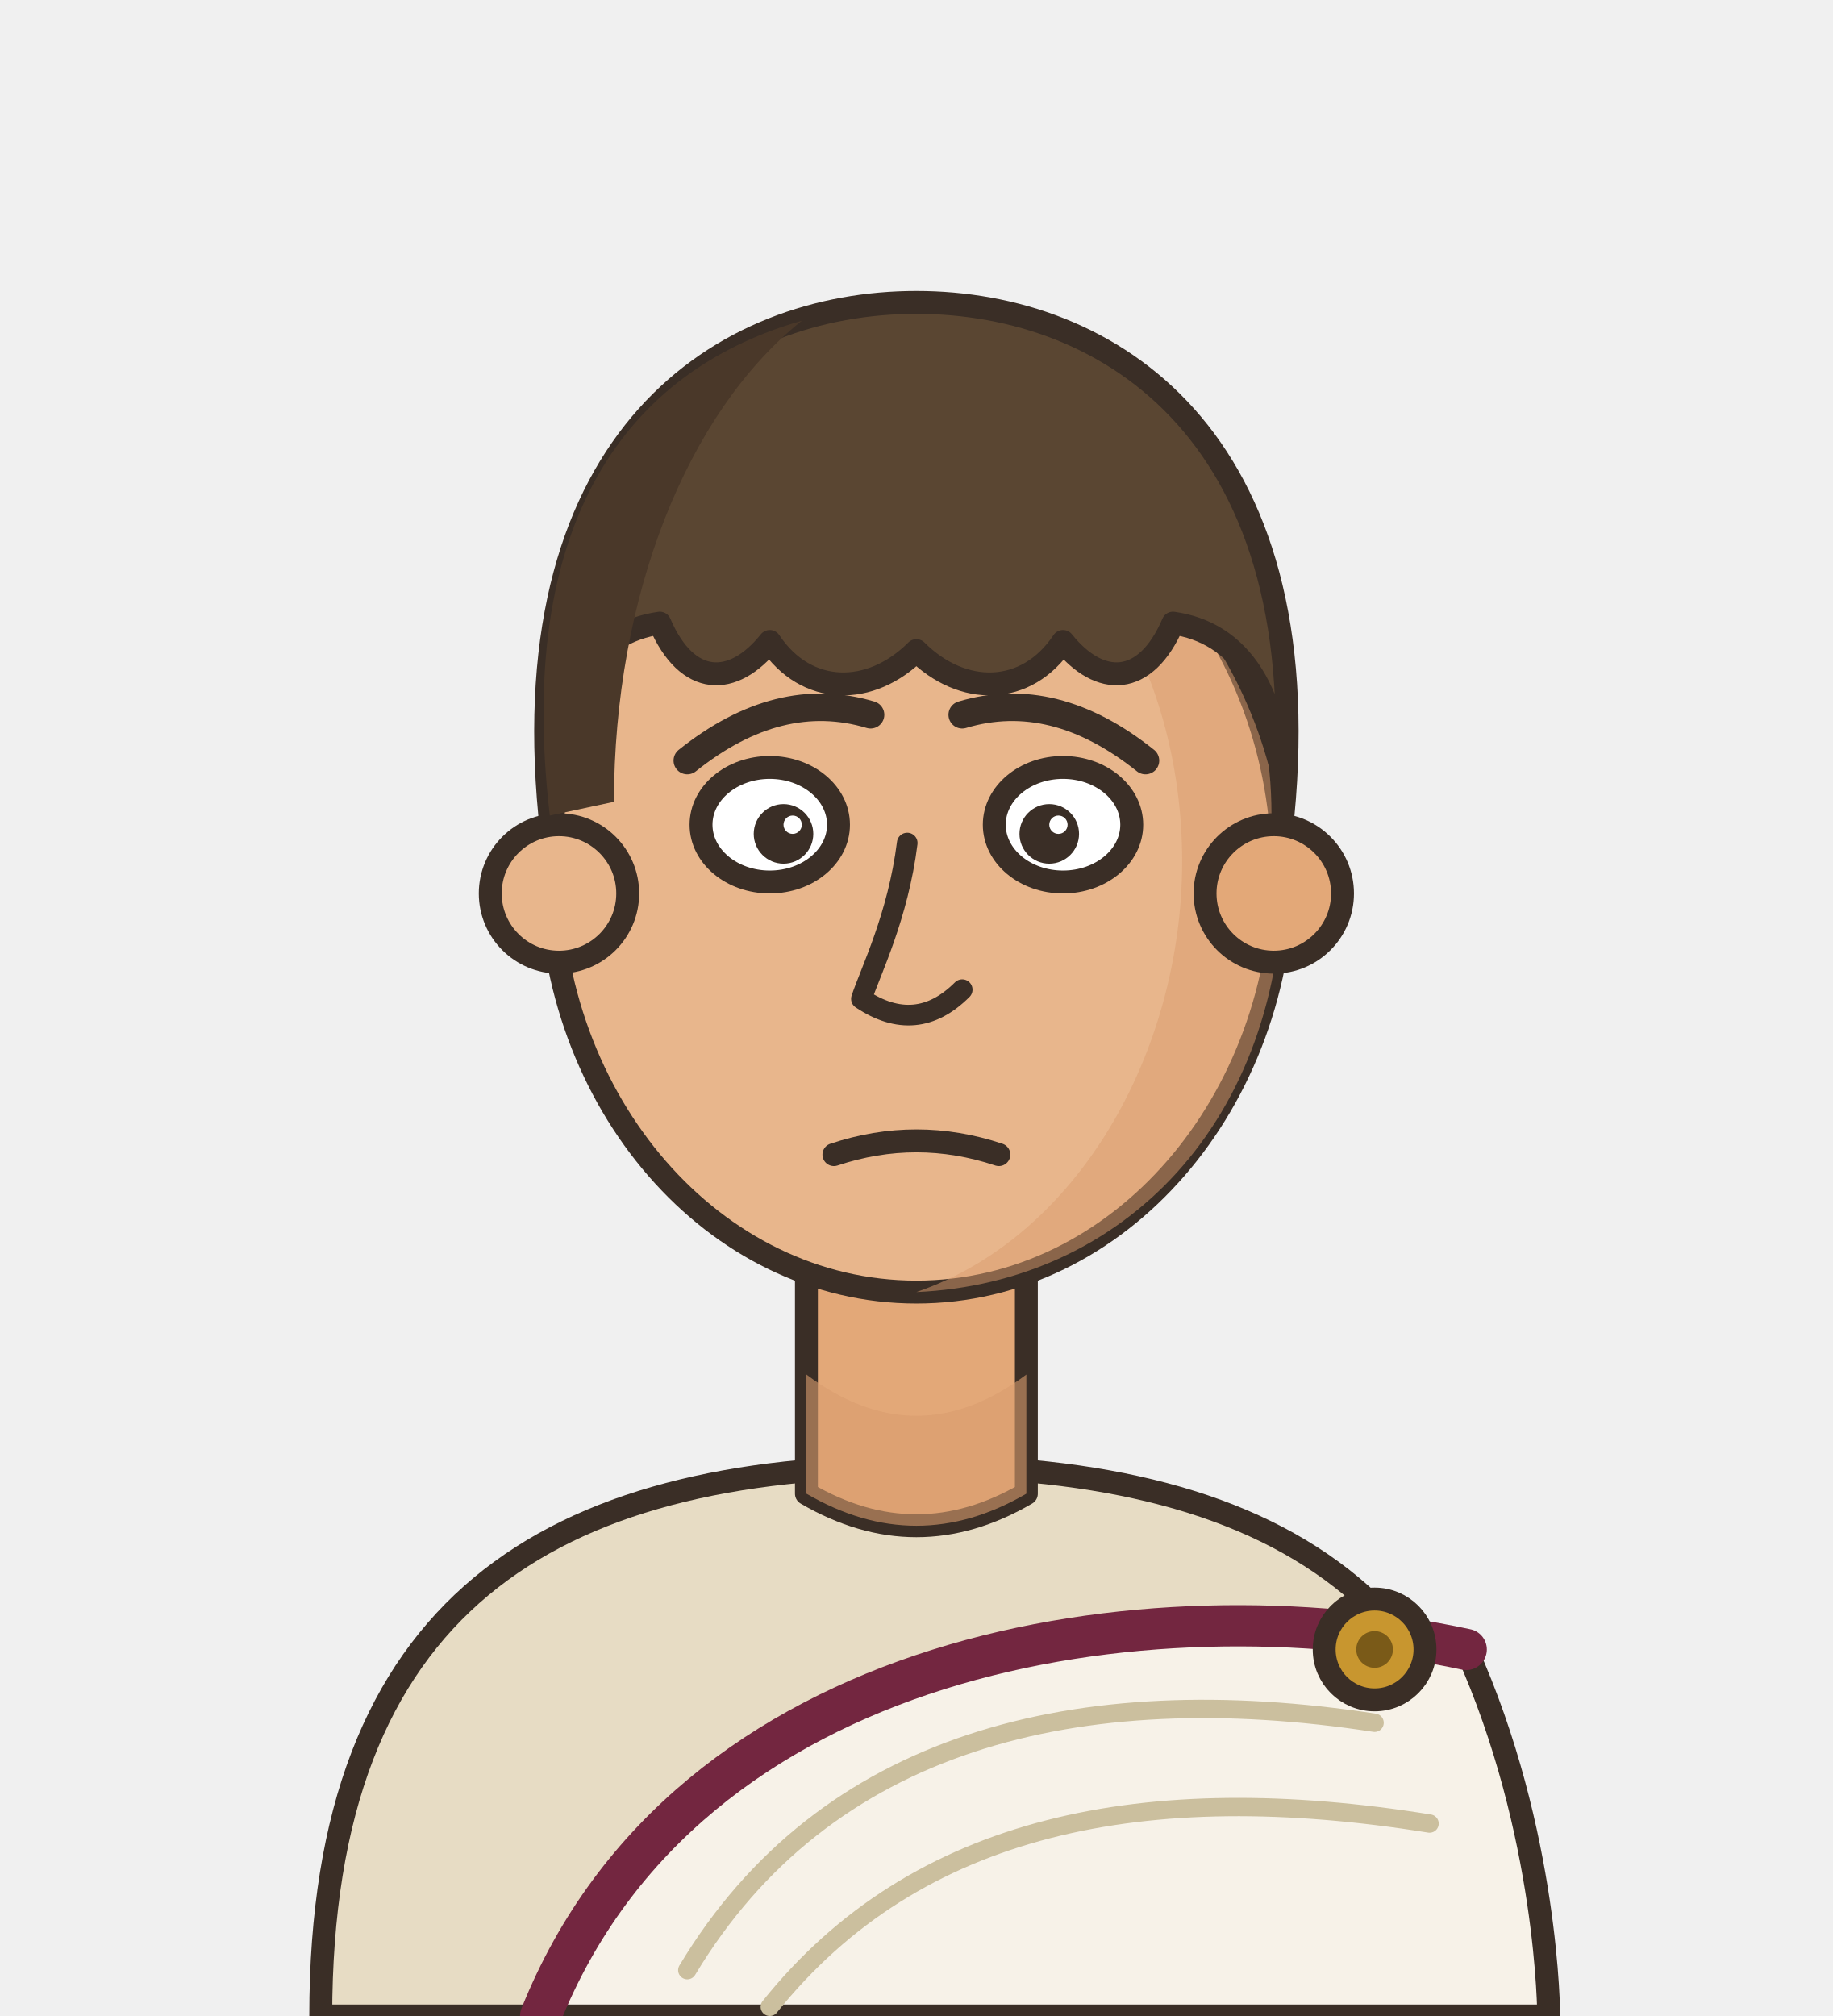
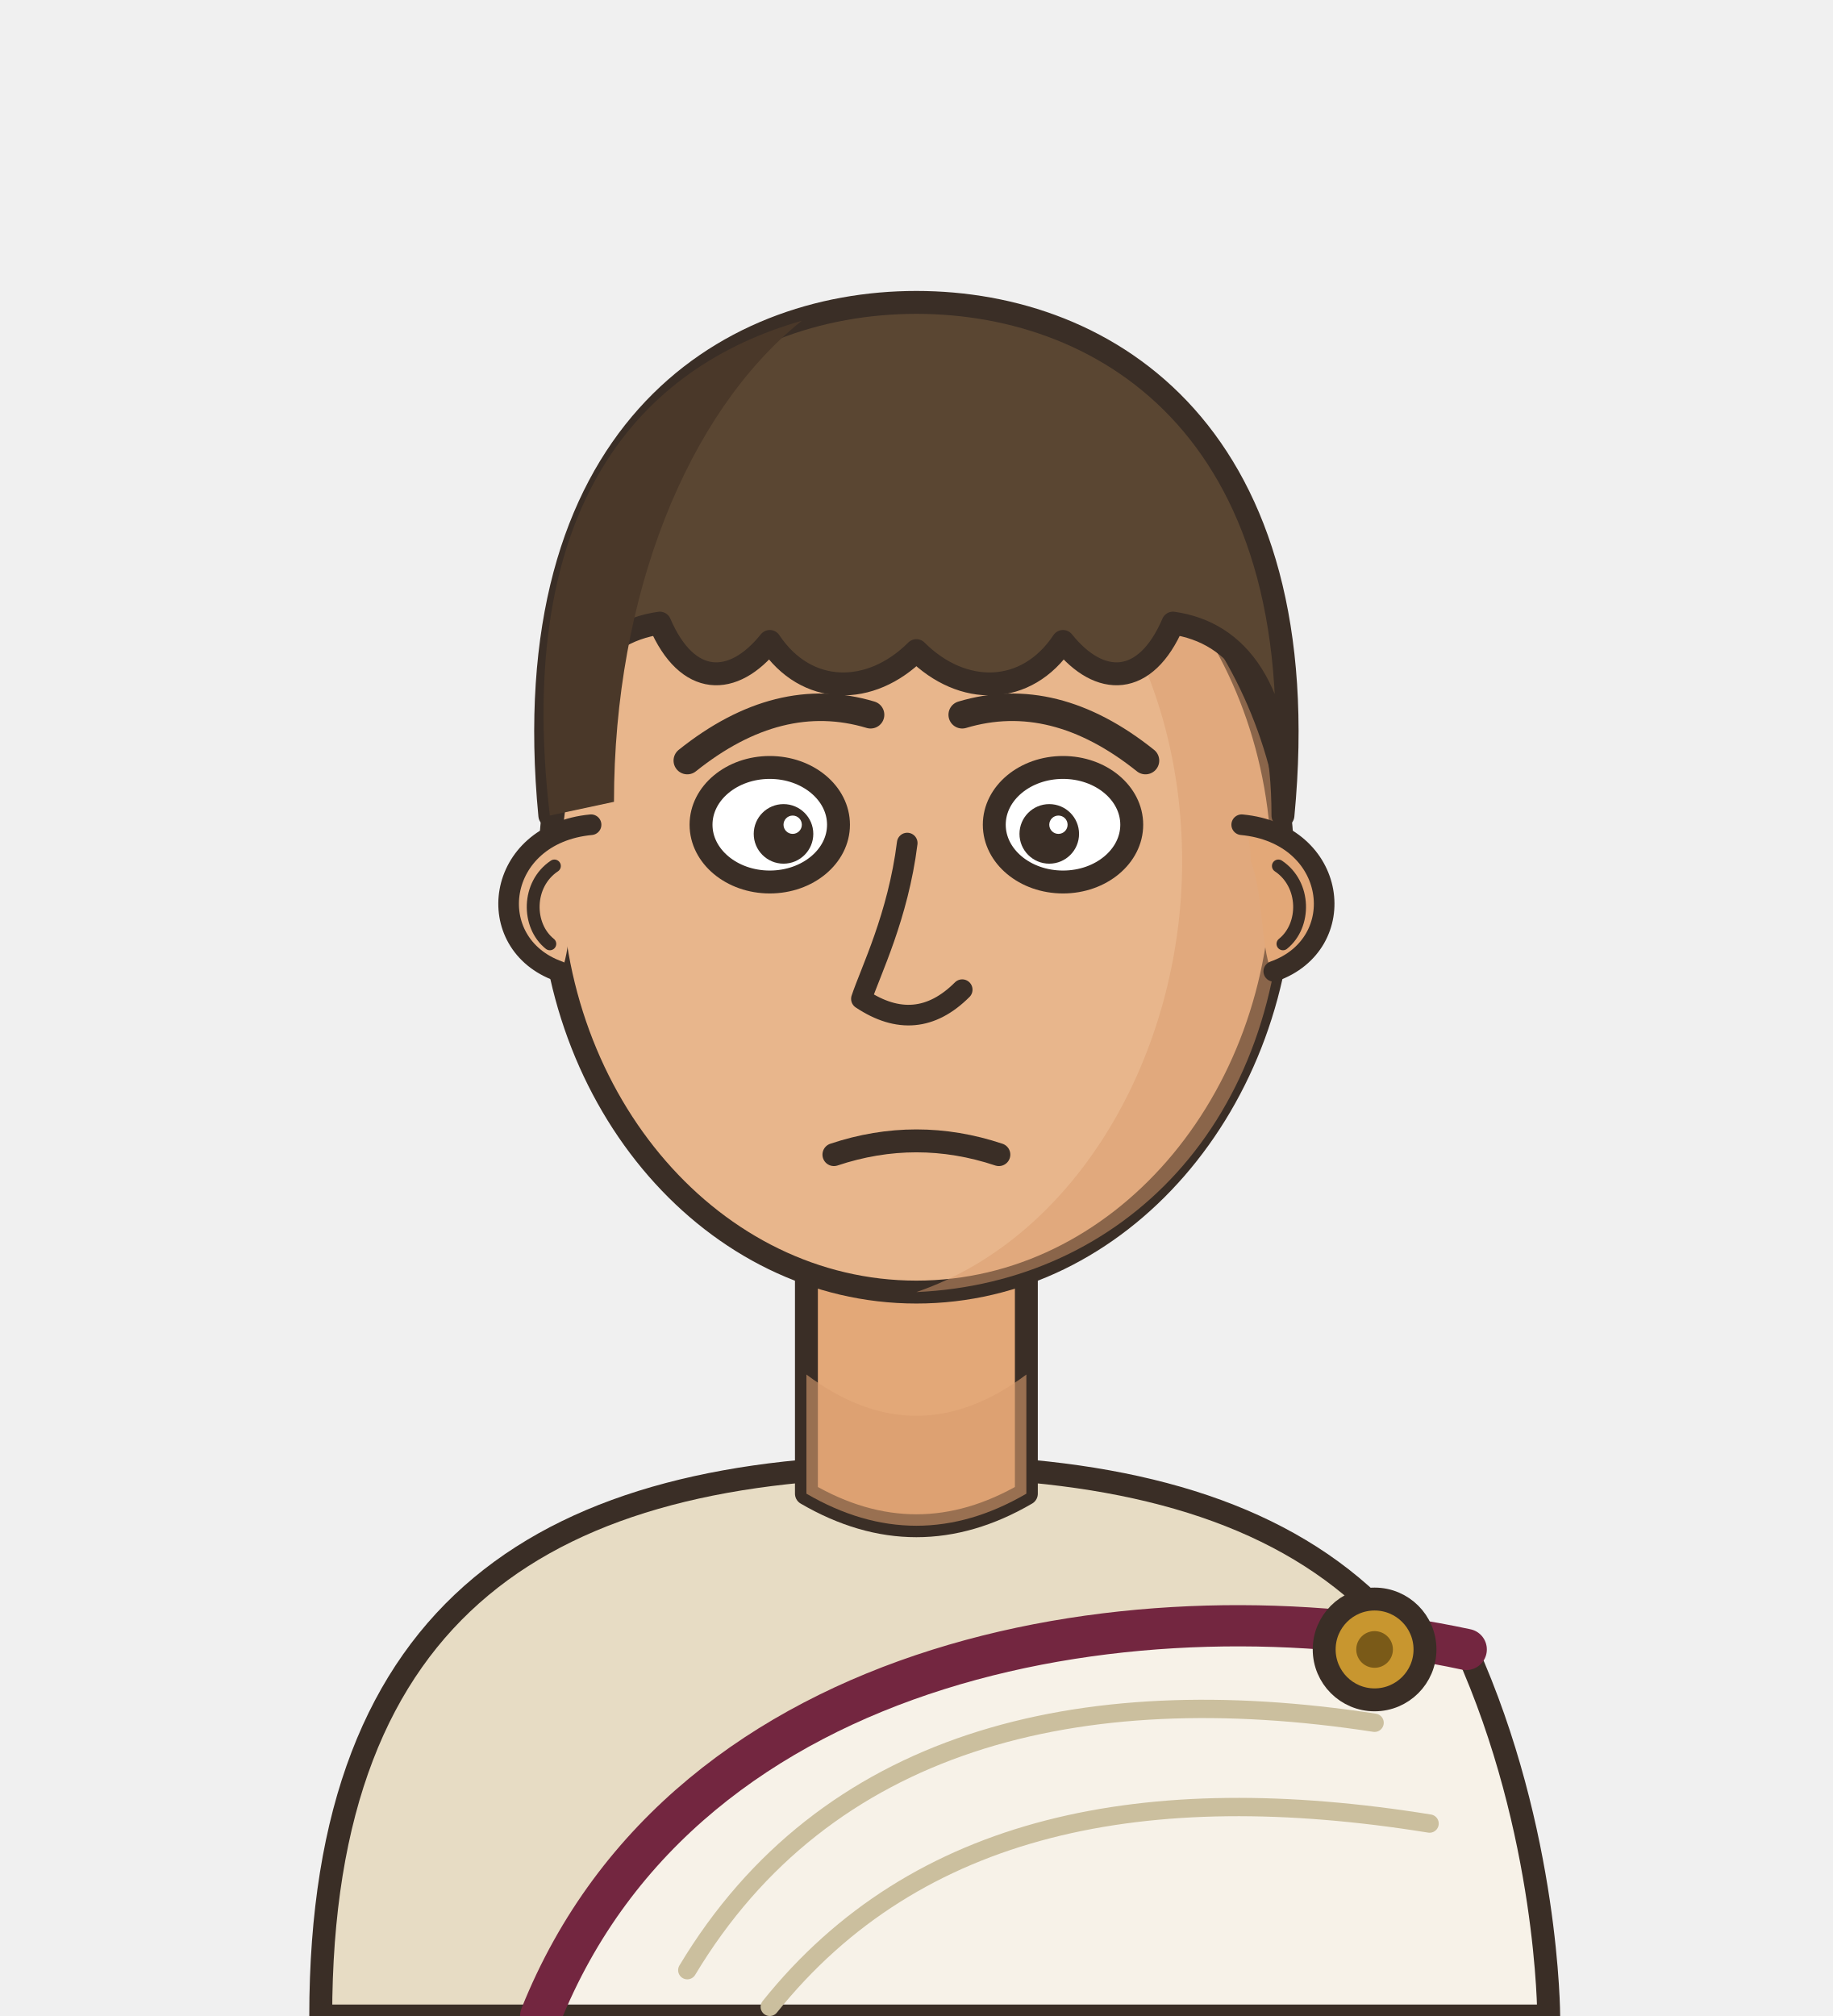
<svg xmlns="http://www.w3.org/2000/svg" width="400" height="440" viewBox="0 0 400 440">
  <g stroke="#3A2E26" stroke-width="5" stroke-linejoin="round" stroke-linecap="round">
    <path d="M70 440 C70 350 120 320 200 320 C280 320 330 350 330 440 Z" fill="#E7DCC4" />
    <path d="M118 440 C150 360 250 345 320 360 C338 400 338 440 338 440 Z" fill="#F7F2E8" />
    <path d="M150 430 C180 380 235 366 300 376" fill="none" stroke="#CBBF9E" stroke-width="4" />
    <path d="M168 438 C200 398 250 388 312 398" fill="none" stroke="#CBBF9E" stroke-width="4" />
    <path d="M118 440 C150 360 250 345 320 360" fill="none" stroke="#732640" stroke-width="9" />
    <circle cx="300" cy="360" r="11" fill="#C8962F" />
    <circle cx="300" cy="360" r="4" fill="#7A5A18" stroke="none" />
    <path d="M176 274 L176 326 Q200 340 224 326 L224 274 Z" fill="#E3A878" />
    <path d="M176 300 Q200 318 224 300 L224 326 Q200 340 176 326 Z" fill="#D99C6E" stroke="none" opacity="0.6" />
    <ellipse cx="200" cy="190" rx="80" ry="92" fill="#E8B68C" />
    <path d="M200 100 C250 104 280 150 280 190 C280 245 245 280 200 282 C235 270 258 230 258 188 C258 145 235 108 200 100 Z" fill="#D99C6E" stroke="none" opacity="0.5" />
-     <circle cx="122" cy="195" r="15" fill="#E8B68C" />
-     <circle cx="278" cy="195" r="15" fill="#E3A878" />
+     <path d="M129 179 C107 180 103 207 122 213 C125 208 124 196 127 188 C127 184 128 181 129 179 Z" fill="#E8B68C" stroke="none" />
+     <path d="M271 179 C293 180 297 207 278 213 C275 208 276 196 273 188 C273 184 272 181 271 179 Z" fill="#E3A878" stroke="none" />
+     <path d="M129 180 C108 182 105 206 122 212" fill="none" stroke="#3A2E26" stroke-width="4.5" />
+     <path d="M271 180 C292 182 295 206 278 212" fill="none" stroke="#3A2E26" stroke-width="4.5" />
+     <path d="M121 189 C115 193 115 202 120 206" fill="none" stroke="#3A2E26" stroke-width="2.8" />
+     <path d="M279 189 C285 193 285 202 280 206" fill="none" stroke="#3A2E26" stroke-width="2.8" />
    <path d="M120 178 C112 95 158 66 200 66 C242 66 288 95 280 178 C280 150 270 138 256 136 C250 150 240 150 232 140 C224 152 210 152 200 142 C190 152 176 152 168 140 C160 150 150 150 144 136 C130 138 120 150 120 178 Z" fill="#5A4632" />
    <path d="M120 178 C112 110 140 80 175 70 C150 90 134 130 134 175 Z" fill="#4A3829" stroke="none" />
    <path d="M150 166 Q170 150 190 156" fill="none" stroke="#3A2E26" stroke-width="6" />
    <path d="M210 156 Q230 150 250 166" fill="none" stroke="#3A2E26" stroke-width="6" />
    <ellipse cx="168" cy="180" rx="15" ry="12.5" fill="#fff" />
    <circle cx="171" cy="182" r="6.5" fill="#3A2E26" stroke="none" />
    <circle cx="173" cy="180" r="2" fill="#fff" stroke="none" />
    <ellipse cx="232" cy="180" rx="15" ry="12.5" fill="#fff" />
    <circle cx="229" cy="182" r="6.5" fill="#3A2E26" stroke="none" />
    <circle cx="231" cy="180" r="2" fill="#fff" stroke="none" />
    <path d="M198 184 C196 200 190 212 188 218 Q200 226 210 216" fill="none" stroke="#3A2E26" stroke-width="4.5" />
    <path d="M182 252 Q200 246 218 252" fill="none" stroke="#3A2E26" stroke-width="5" />
  </g>
</svg>
